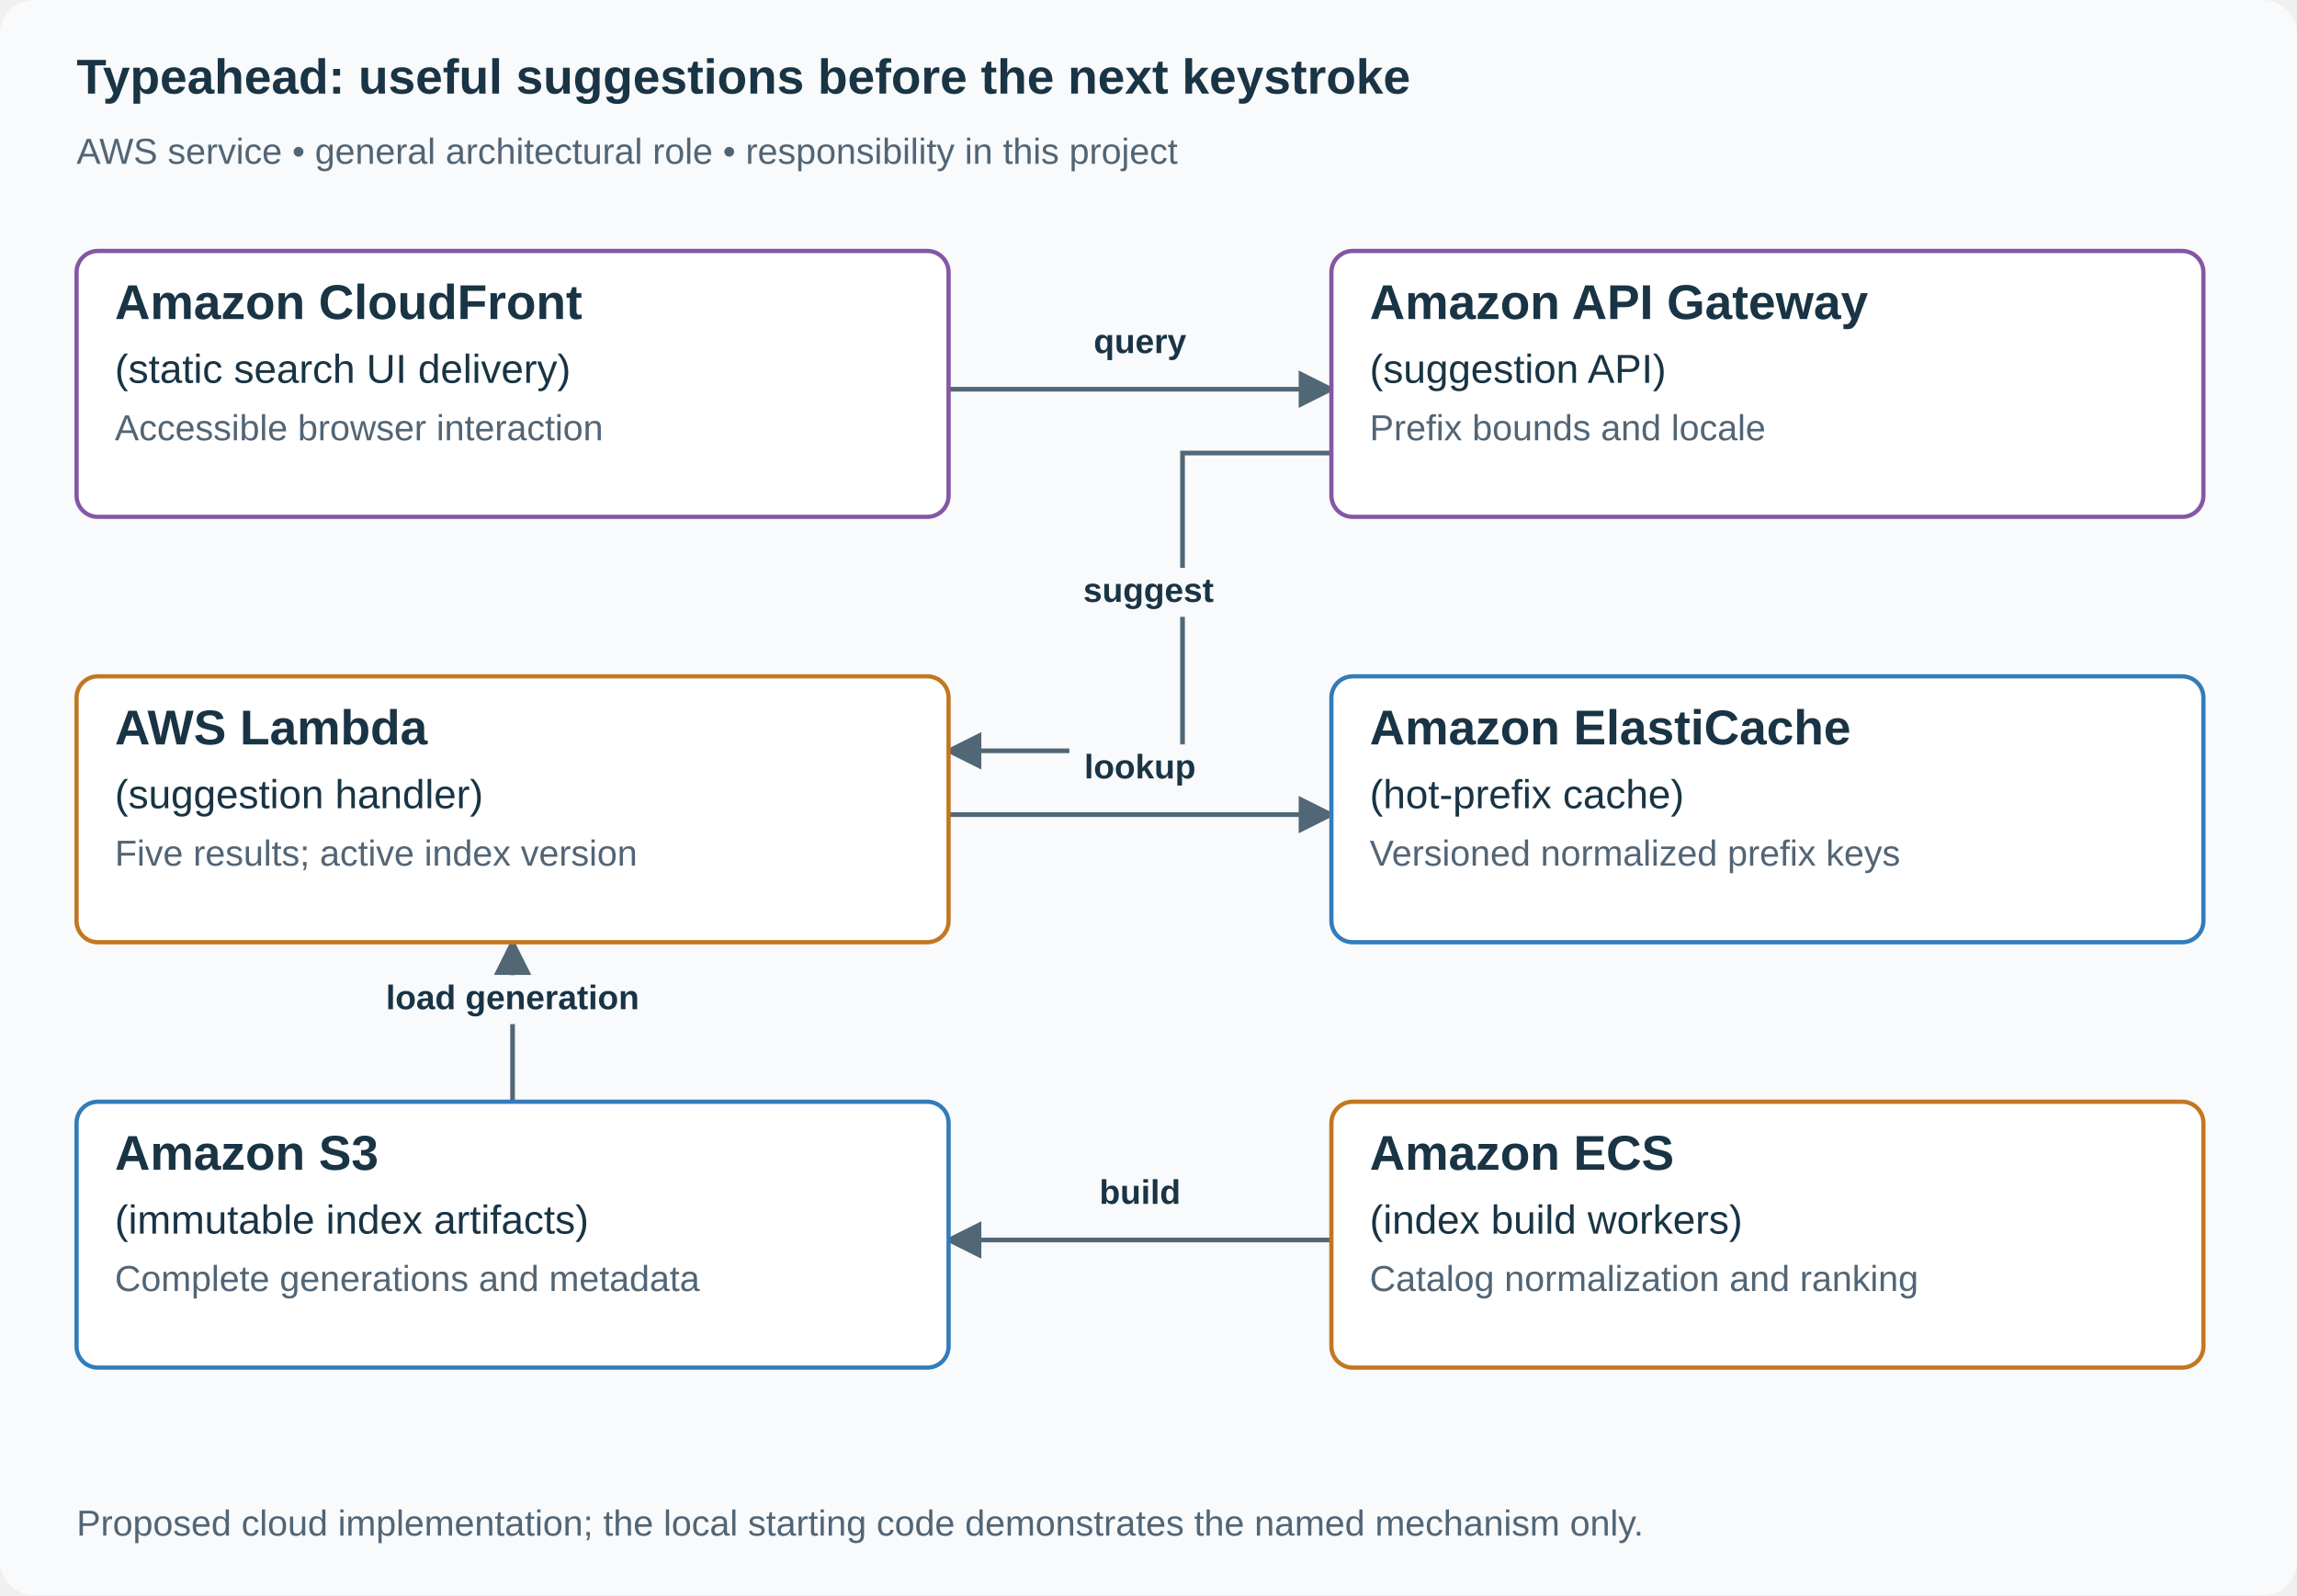
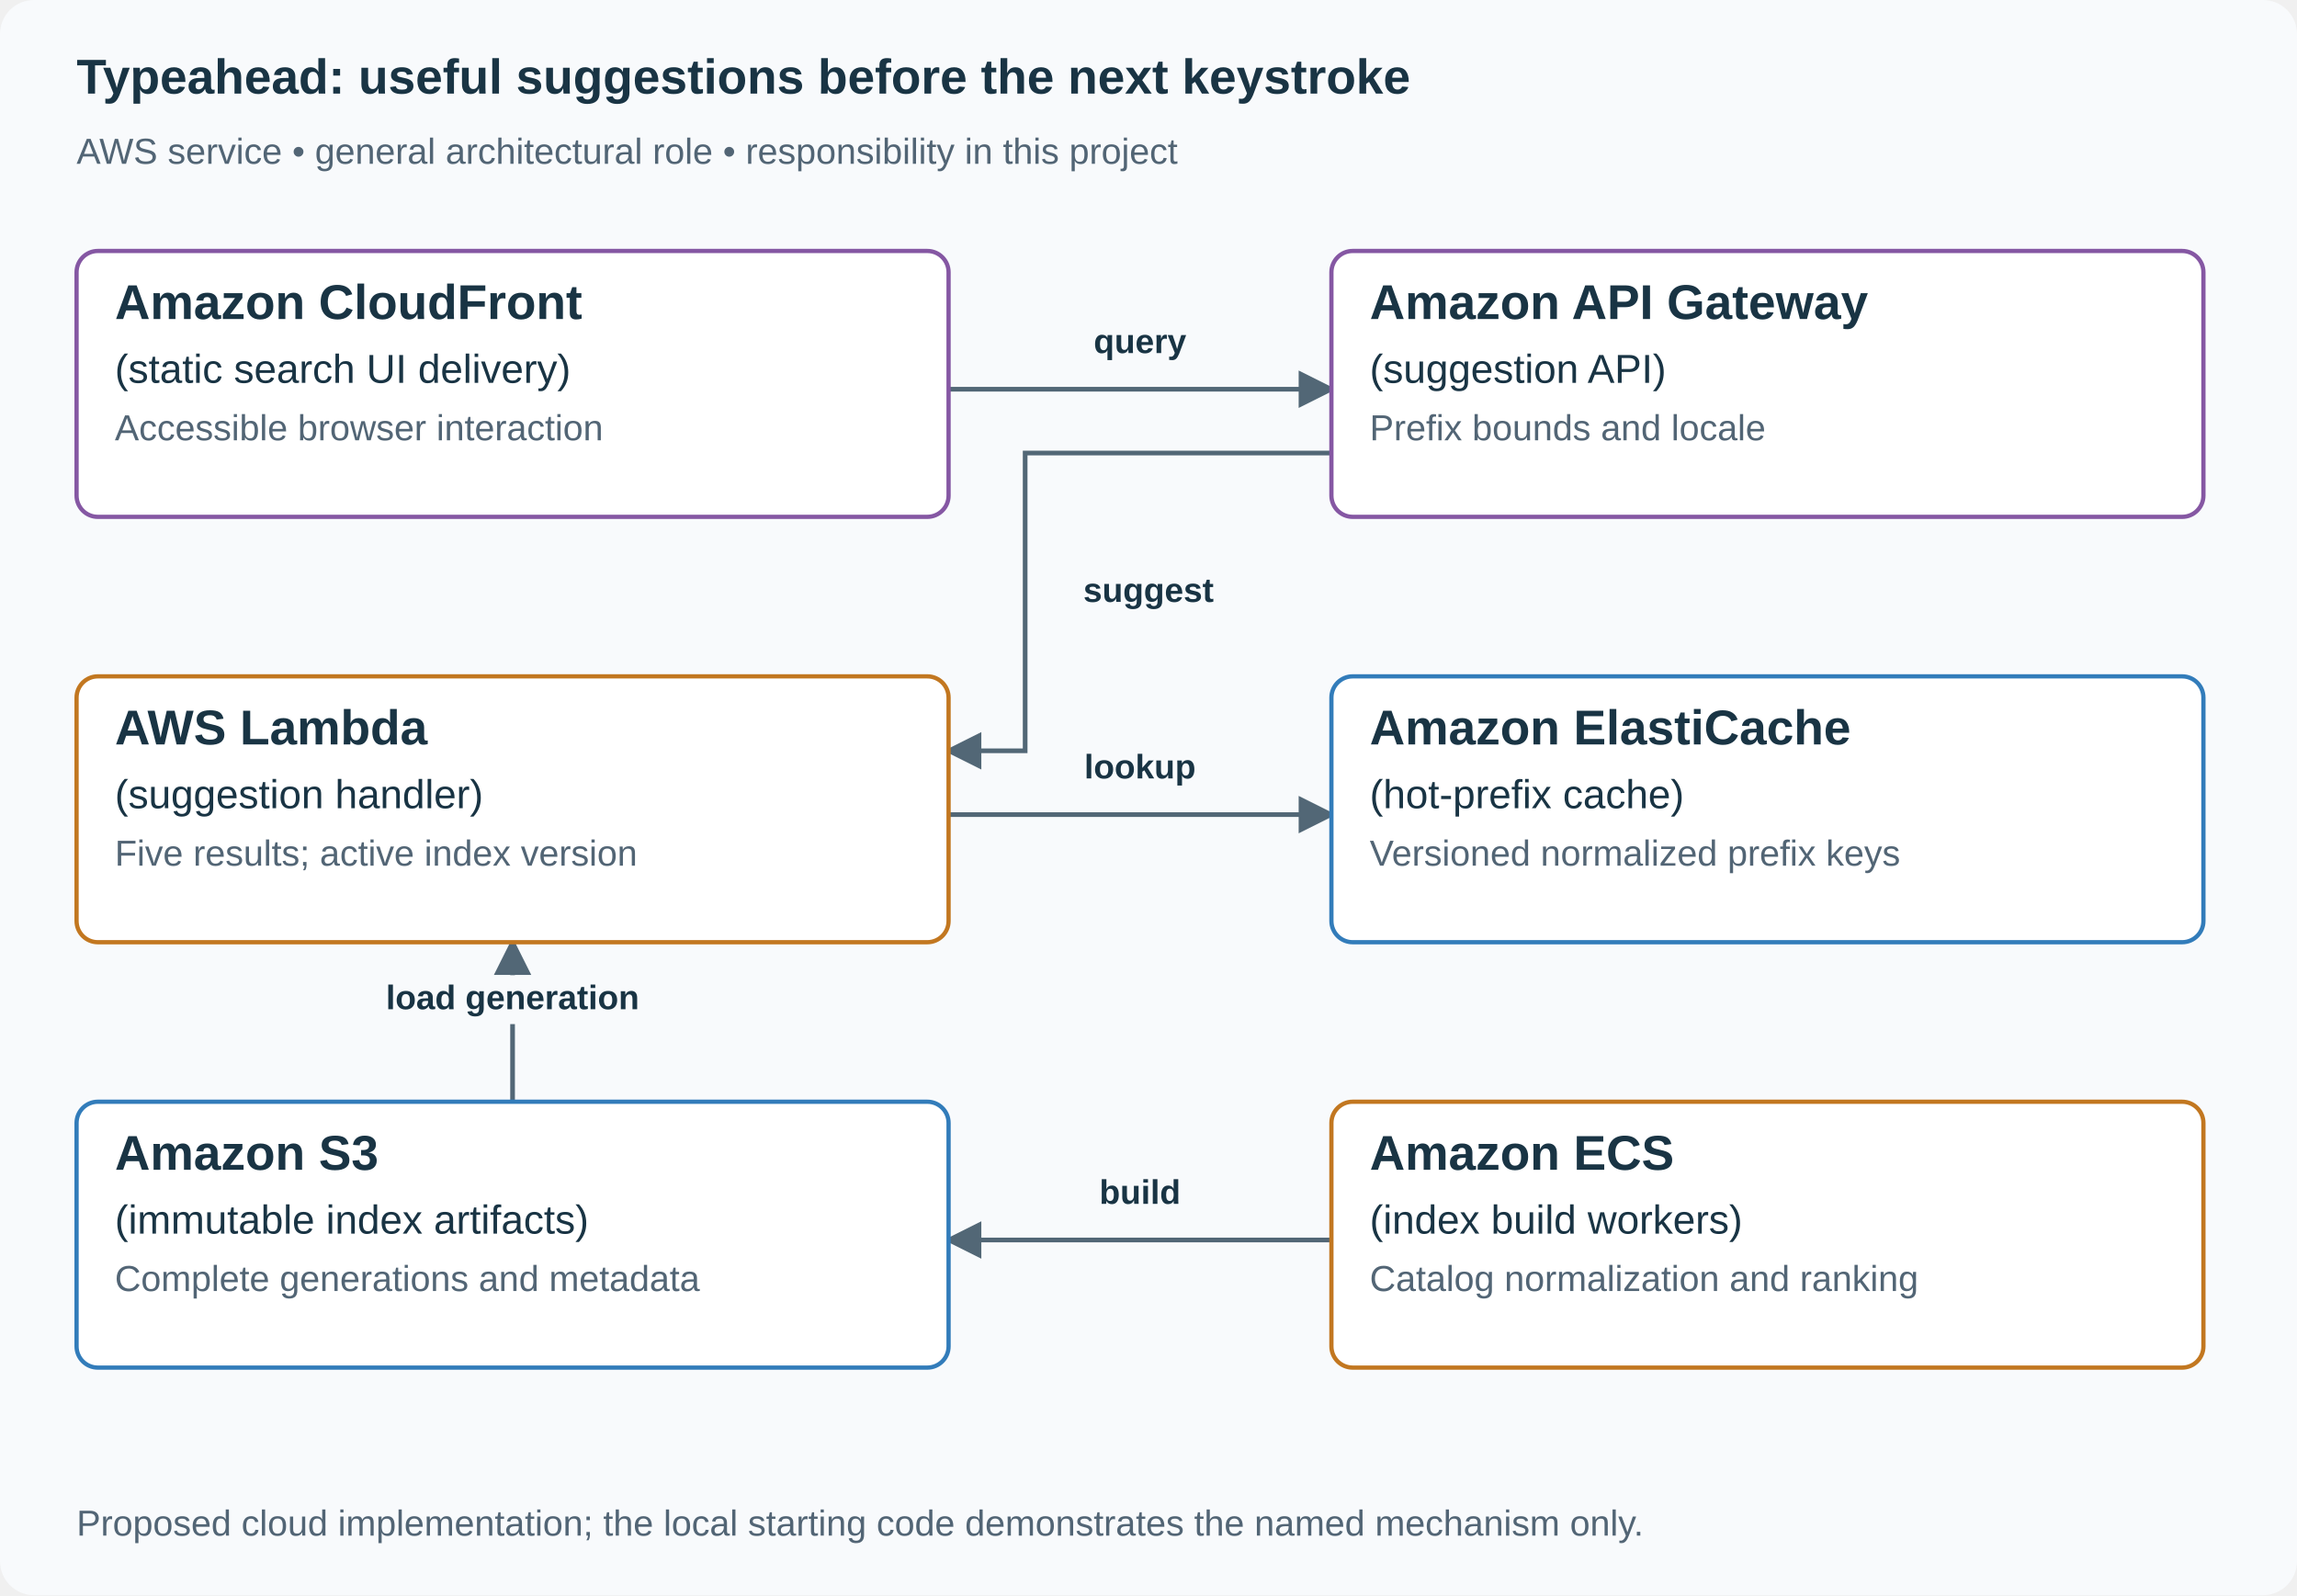
<svg xmlns="http://www.w3.org/2000/svg" width="1080" height="750" viewBox="0 0 1080 750" role="img" aria-labelledby="t d">
  <defs>
    <marker id="a" markerWidth="8" markerHeight="8" refX="7" refY="4" orient="auto">
      <path d="M0 0L8 4L0 8Z" fill="#526776" />
    </marker>
  </defs>
  <rect width="1080" height="750" rx="16" fill="#f8fafc" />
  <style>text{font-family:Arial,sans-serif;fill:#193444}.name{font-size:23px;font-weight:bold}.role{font-size:19px}.detail{font-size:17px;fill:#526575}.edge{font-size:16px;font-weight:bold}</style>
  <text x="36" y="44" class="name" style="font-size:23px">Typeahead: useful suggestions before the next keystroke</text>
  <text x="36" y="77" class="detail">AWS service • general architectural role • responsibility in this project</text>
  <path d="M446 183 L626 183" fill="none" stroke="#526776" stroke-width="2.2" marker-end="url(#a)" />
-   <rect x="507.0" y="150" width="58.0" height="23" fill="#f8fafc" />
-   <text x="536.0" y="166" class="edge" text-anchor="middle">query</text>
-   <path d="M626 213 L556 213 L556 353 L446 353" fill="none" stroke="#526776" stroke-width="2.2" marker-end="url(#a)" />
-   <rect x="502.6" y="267.0" width="74.8" height="23" fill="#f8fafc" />
-   <text x="540" y="283.0" class="edge" text-anchor="middle">suggest</text>
+   <g transform="translate(536.0 166) rotate(0)">
+     <rect x="-29.0" y="-16" width="58.0" height="23" fill="#f8fafc" />
+     <text x="0" y="0" class="edge" text-anchor="middle">query</text>
+   </g>
+   <path d="M626 213 L482 213 L482 353 L446 353" fill="none" stroke="#526776" stroke-width="2.2" marker-end="url(#a)" />
+   <g transform="translate(540 283.0) rotate(0)">
+     <rect x="-37.4" y="-16" width="74.8" height="23" fill="#f8fafc" />
+     <text x="0" y="0" class="edge" text-anchor="middle">suggest</text>
+   </g>
  <path d="M446 383 L626 383" fill="none" stroke="#526776" stroke-width="2.2" marker-end="url(#a)" />
-   <rect x="502.8" y="350" width="66.4" height="23" fill="#f8fafc" />
-   <text x="536.0" y="366" class="edge" text-anchor="middle">lookup</text>
+   <g transform="translate(536.0 366) rotate(0)">
+     <rect x="-33.2" y="-16" width="66.4" height="23" fill="#f8fafc" />
+     <text x="0" y="0" class="edge" text-anchor="middle">lookup</text>
+   </g>
  <path d="M626 583 L446 583" fill="none" stroke="#526776" stroke-width="2.2" marker-end="url(#a)" />
-   <rect x="507.0" y="550" width="58.0" height="23" fill="#f8fafc" />
-   <text x="536.0" y="566" class="edge" text-anchor="middle">build</text>
+   <g transform="translate(536.0 566) rotate(0)">
+     <rect x="-29.0" y="-16" width="58.0" height="23" fill="#f8fafc" />
+     <text x="0" y="0" class="edge" text-anchor="middle">build</text>
+   </g>
  <path d="M241 518 L241 443" fill="none" stroke="#526776" stroke-width="2.2" marker-end="url(#a)" />
-   <rect x="170.0" y="458.5" width="142.0" height="23" fill="#f8fafc" />
-   <text x="241" y="474.5" class="edge" text-anchor="middle">load generation</text>
+   <g transform="translate(241 474.5) rotate(0)">
+     <rect x="-71.0" y="-16" width="142.0" height="23" fill="#f8fafc" />
+     <text x="0" y="0" class="edge" text-anchor="middle">load generation</text>
+   </g>
  <rect x="36" y="118" width="410" height="125" rx="10" fill="white" stroke="#8557a3" stroke-width="2" />
  <text x="54" y="150" class="name" style="font-size:23px">Amazon CloudFront</text>
-   <text x="54" y="180" class="role">(static search UI delivery)</text>
-   <text x="54" y="207" class="detail">Accessible browser interaction</text>
+   <text x="54" y="180" class="role" style="font-size:19px">(static search UI delivery)</text>
+   <text x="54" y="207" class="detail" style="font-size:17px">Accessible browser interaction</text>
  <rect x="626" y="118" width="410" height="125" rx="10" fill="white" stroke="#8557a3" stroke-width="2" />
  <text x="644" y="150" class="name" style="font-size:23px">Amazon API Gateway</text>
-   <text x="644" y="180" class="role">(suggestion API)</text>
-   <text x="644" y="207" class="detail">Prefix bounds and locale</text>
+   <text x="644" y="180" class="role" style="font-size:19px">(suggestion API)</text>
+   <text x="644" y="207" class="detail" style="font-size:17px">Prefix bounds and locale</text>
  <rect x="36" y="318" width="410" height="125" rx="10" fill="white" stroke="#c27720" stroke-width="2" />
  <text x="54" y="350" class="name" style="font-size:23px">AWS Lambda</text>
-   <text x="54" y="380" class="role">(suggestion handler)</text>
-   <text x="54" y="407" class="detail">Five results; active index version</text>
+   <text x="54" y="380" class="role" style="font-size:19px">(suggestion handler)</text>
+   <text x="54" y="407" class="detail" style="font-size:17px">Five results; active index version</text>
  <rect x="626" y="318" width="410" height="125" rx="10" fill="white" stroke="#327cba" stroke-width="2" />
  <text x="644" y="350" class="name" style="font-size:23px">Amazon ElastiCache</text>
-   <text x="644" y="380" class="role">(hot-prefix cache)</text>
-   <text x="644" y="407" class="detail">Versioned normalized prefix keys</text>
+   <text x="644" y="380" class="role" style="font-size:19px">(hot-prefix cache)</text>
+   <text x="644" y="407" class="detail" style="font-size:17px">Versioned normalized prefix keys</text>
  <rect x="36" y="518" width="410" height="125" rx="10" fill="white" stroke="#327cba" stroke-width="2" />
  <text x="54" y="550" class="name" style="font-size:23px">Amazon S3</text>
-   <text x="54" y="580" class="role">(immutable index artifacts)</text>
-   <text x="54" y="607" class="detail">Complete generations and metadata</text>
+   <text x="54" y="580" class="role" style="font-size:19px">(immutable index artifacts)</text>
+   <text x="54" y="607" class="detail" style="font-size:17px">Complete generations and metadata</text>
  <rect x="626" y="518" width="410" height="125" rx="10" fill="white" stroke="#c27720" stroke-width="2" />
  <text x="644" y="550" class="name" style="font-size:23px">Amazon ECS</text>
-   <text x="644" y="580" class="role">(index build workers)</text>
-   <text x="644" y="607" class="detail">Catalog normalization and ranking</text>
+   <text x="644" y="580" class="role" style="font-size:19px">(index build workers)</text>
+   <text x="644" y="607" class="detail" style="font-size:17px">Catalog normalization and ranking</text>
  <text x="36" y="722" class="detail">Proposed cloud implementation; the local starting code demonstrates the named mechanism only.</text>
</svg>
